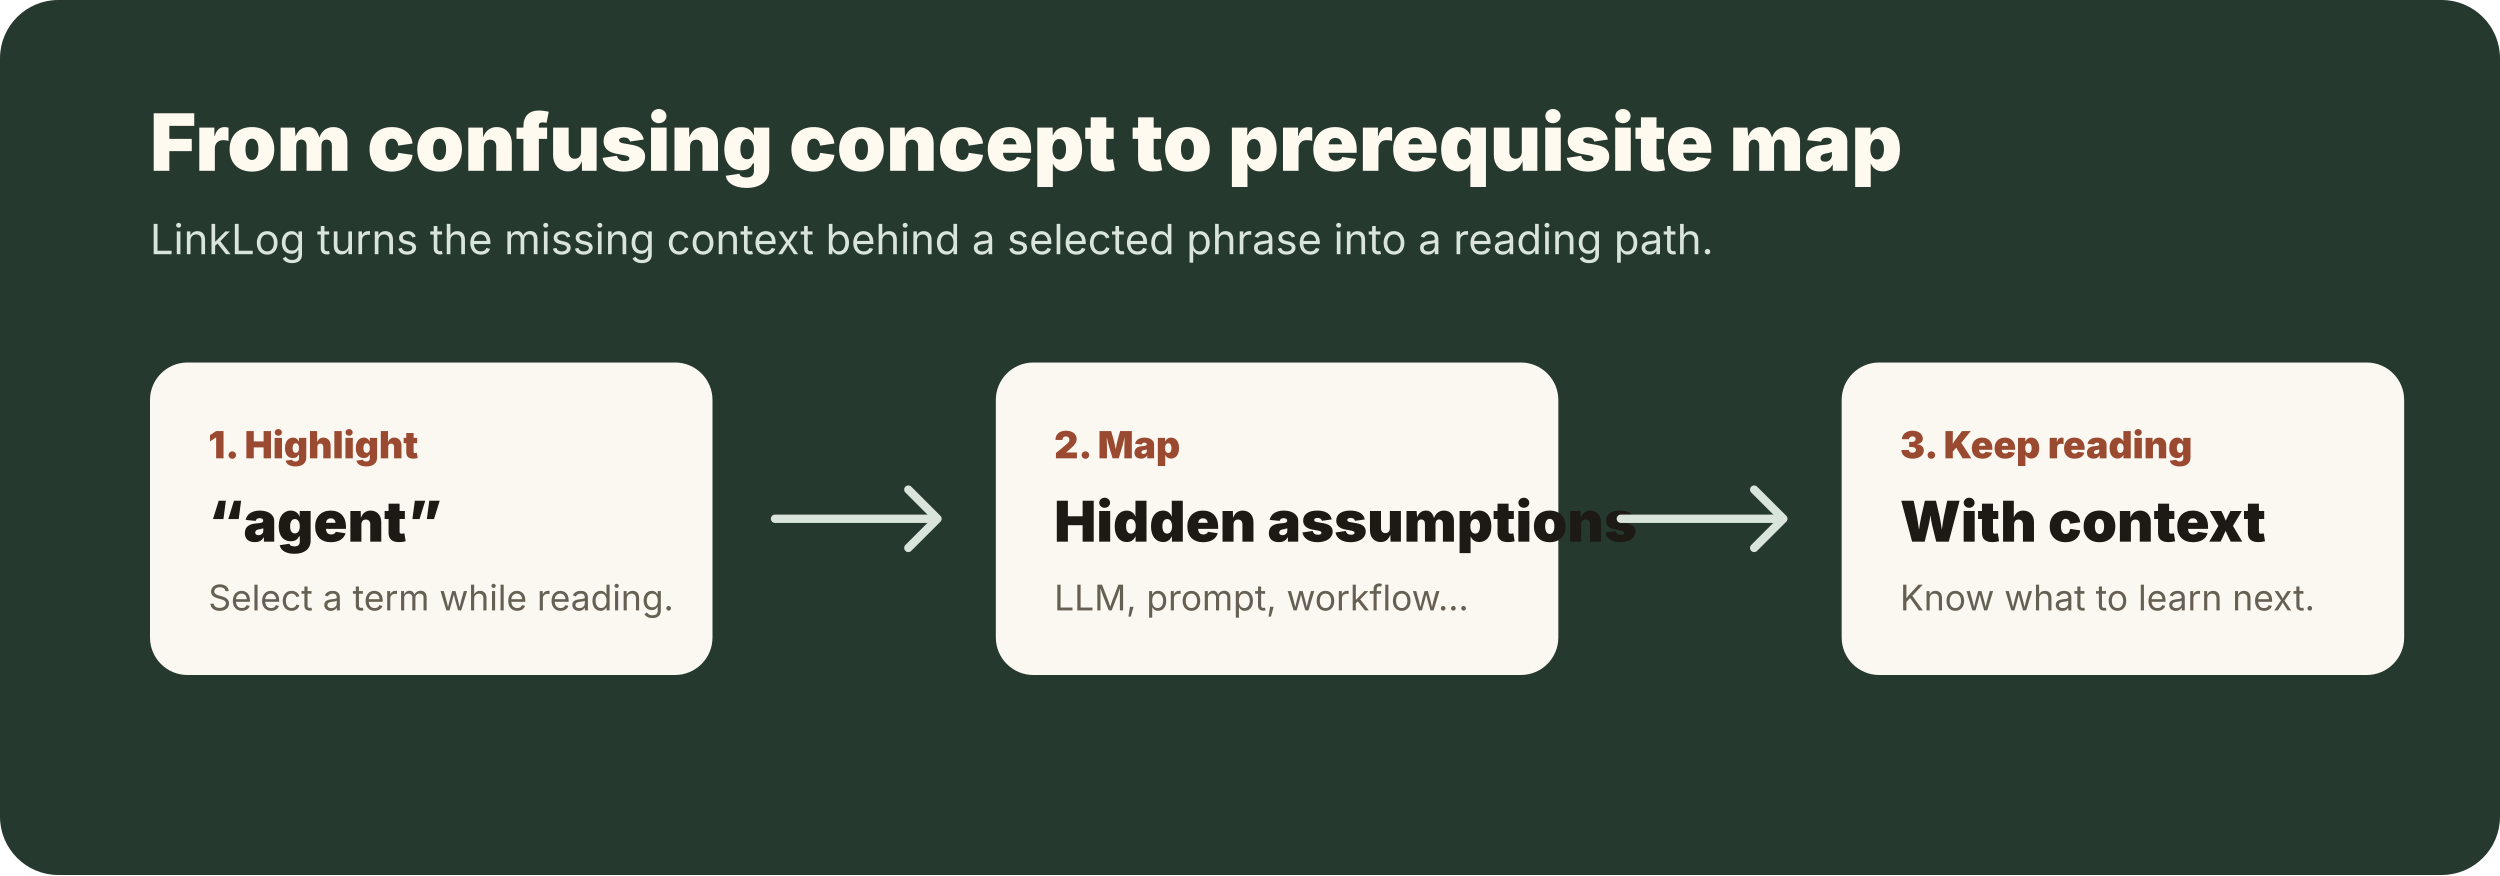
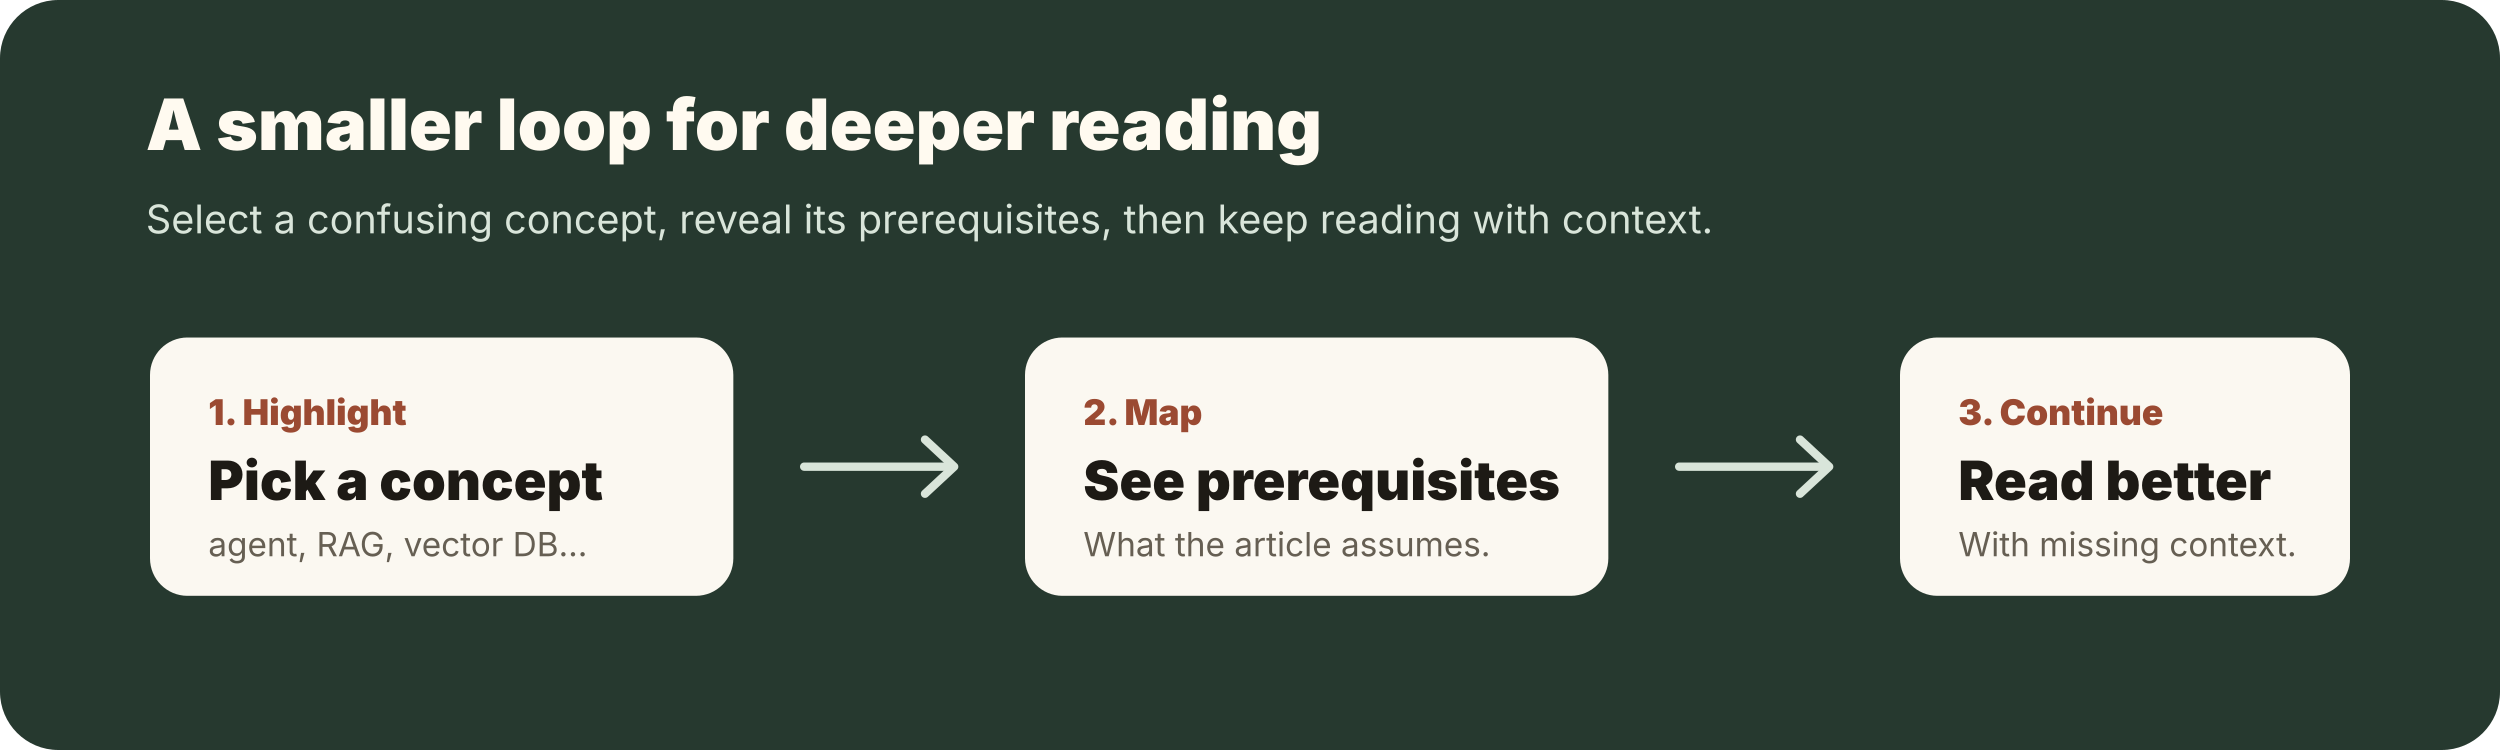
- <svg xmlns="http://www.w3.org/2000/svg" width="1200" height="420" viewBox="0 0 1200 420" fill="none">
-   <rect width="1200" height="420" rx="28" fill="#26392F" />
-   <text x="72" y="82" fill="#FFFAF0" font-family="Inter, Arial, sans-serif" font-size="38" font-weight="850">From confusing concept to prerequisite map</text>
-   <text x="72" y="122" fill="#D9E5DA" font-family="Inter, Arial, sans-serif" font-size="20">LinkLog turns the missing context behind a selected phrase into a reading path.</text>
-   <g transform="translate(72 174)">
-     <rect width="270" height="150" rx="18" fill="#FBF8F1" />
-     <text x="28" y="46" fill="#9B4A32" font-family="Inter, Arial, sans-serif" font-size="18" font-weight="850">1. Highlight</text>
-     <text x="28" y="86" fill="#1D1A15" font-family="Inter, Arial, sans-serif" font-size="27" font-weight="850">“agent”</text>
-     <text x="28" y="119" fill="#665F53" font-family="Inter, Arial, sans-serif" font-size="17">Select a term while reading.</text>
+ <svg xmlns="http://www.w3.org/2000/svg" width="1200" height="360" viewBox="0 0 1200 360" fill="none">
+   <rect width="1200" height="360" rx="28" fill="#26392F" />
+   <text x="70" y="72" fill="#FFFAF0" font-family="Inter, Arial, sans-serif" font-size="34" font-weight="850">A smaller loop for deeper reading</text>
+   <text x="70" y="112" fill="#D9E5DA" font-family="Inter, Arial, sans-serif" font-size="19">Select a confusing concept, reveal its prerequisites, then keep reading with context.</text>
+   <g transform="translate(72 162)">
+     <rect width="280" height="124" rx="18" fill="#FBF8F1" />
+     <text x="28" y="42" fill="#9B4A32" font-family="Inter, Arial, sans-serif" font-size="17" font-weight="850">1. Highlight</text>
+     <text x="28" y="78" fill="#1D1A15" font-family="Inter, Arial, sans-serif" font-size="26" font-weight="850">Pick a concept</text>
+     <text x="28" y="105" fill="#665F53" font-family="Inter, Arial, sans-serif" font-size="16">agent, RAG, vector DB...</text>
  </g>
-   <path d="M372 249 H448" stroke="#D9E5DA" stroke-width="4" stroke-linecap="round" />
-   <path d="M436 235 L450 249 L436 263" stroke="#D9E5DA" stroke-width="4" stroke-linecap="round" stroke-linejoin="round" />
-   <g transform="translate(478 174)">
-     <rect width="270" height="150" rx="18" fill="#FBF8F1" />
-     <text x="28" y="46" fill="#9B4A32" font-family="Inter, Arial, sans-serif" font-size="18" font-weight="850">2. Map</text>
-     <text x="28" y="86" fill="#1D1A15" font-family="Inter, Arial, sans-serif" font-size="27" font-weight="850">Hidden assumptions</text>
-     <text x="28" y="119" fill="#665F53" font-family="Inter, Arial, sans-serif" font-size="17">LLM, prompt, workflow...</text>
+   <path d="M386 224 H456" stroke="#D9E5DA" stroke-width="4" stroke-linecap="round" />
+   <path d="M444 211 L458 224 L444 237" stroke="#D9E5DA" stroke-width="4" stroke-linecap="round" stroke-linejoin="round" />
+   <g transform="translate(492 162)">
+     <rect width="280" height="124" rx="18" fill="#FBF8F1" />
+     <text x="28" y="42" fill="#9B4A32" font-family="Inter, Arial, sans-serif" font-size="17" font-weight="850">2. Map</text>
+     <text x="28" y="78" fill="#1D1A15" font-family="Inter, Arial, sans-serif" font-size="26" font-weight="850">See prerequisites</text>
+     <text x="28" y="105" fill="#665F53" font-family="Inter, Arial, sans-serif" font-size="16">What the article assumes.</text>
  </g>
-   <path d="M778 249 H854" stroke="#D9E5DA" stroke-width="4" stroke-linecap="round" />
-   <path d="M842 235 L856 249 L842 263" stroke="#D9E5DA" stroke-width="4" stroke-linecap="round" stroke-linejoin="round" />
-   <g transform="translate(884 174)">
-     <rect width="270" height="150" rx="18" fill="#FBF8F1" />
-     <text x="28" y="46" fill="#9B4A32" font-family="Inter, Arial, sans-serif" font-size="18" font-weight="850">3. Keep reading</text>
-     <text x="28" y="86" fill="#1D1A15" font-family="Inter, Arial, sans-serif" font-size="27" font-weight="850">With context</text>
-     <text x="28" y="119" fill="#665F53" font-family="Inter, Arial, sans-serif" font-size="17">Know what to learn next.</text>
+   <path d="M806 224 H876" stroke="#D9E5DA" stroke-width="4" stroke-linecap="round" />
+   <path d="M864 211 L878 224 L864 237" stroke="#D9E5DA" stroke-width="4" stroke-linecap="round" stroke-linejoin="round" />
+   <g transform="translate(912 162)">
+     <rect width="216" height="124" rx="18" fill="#FBF8F1" />
+     <text x="28" y="42" fill="#9B4A32" font-family="Inter, Arial, sans-serif" font-size="17" font-weight="850">3. Continue</text>
+     <text x="28" y="78" fill="#1D1A15" font-family="Inter, Arial, sans-serif" font-size="26" font-weight="850">Read better</text>
+     <text x="28" y="105" fill="#665F53" font-family="Inter, Arial, sans-serif" font-size="16">With missing context.</text>
  </g>
</svg>
